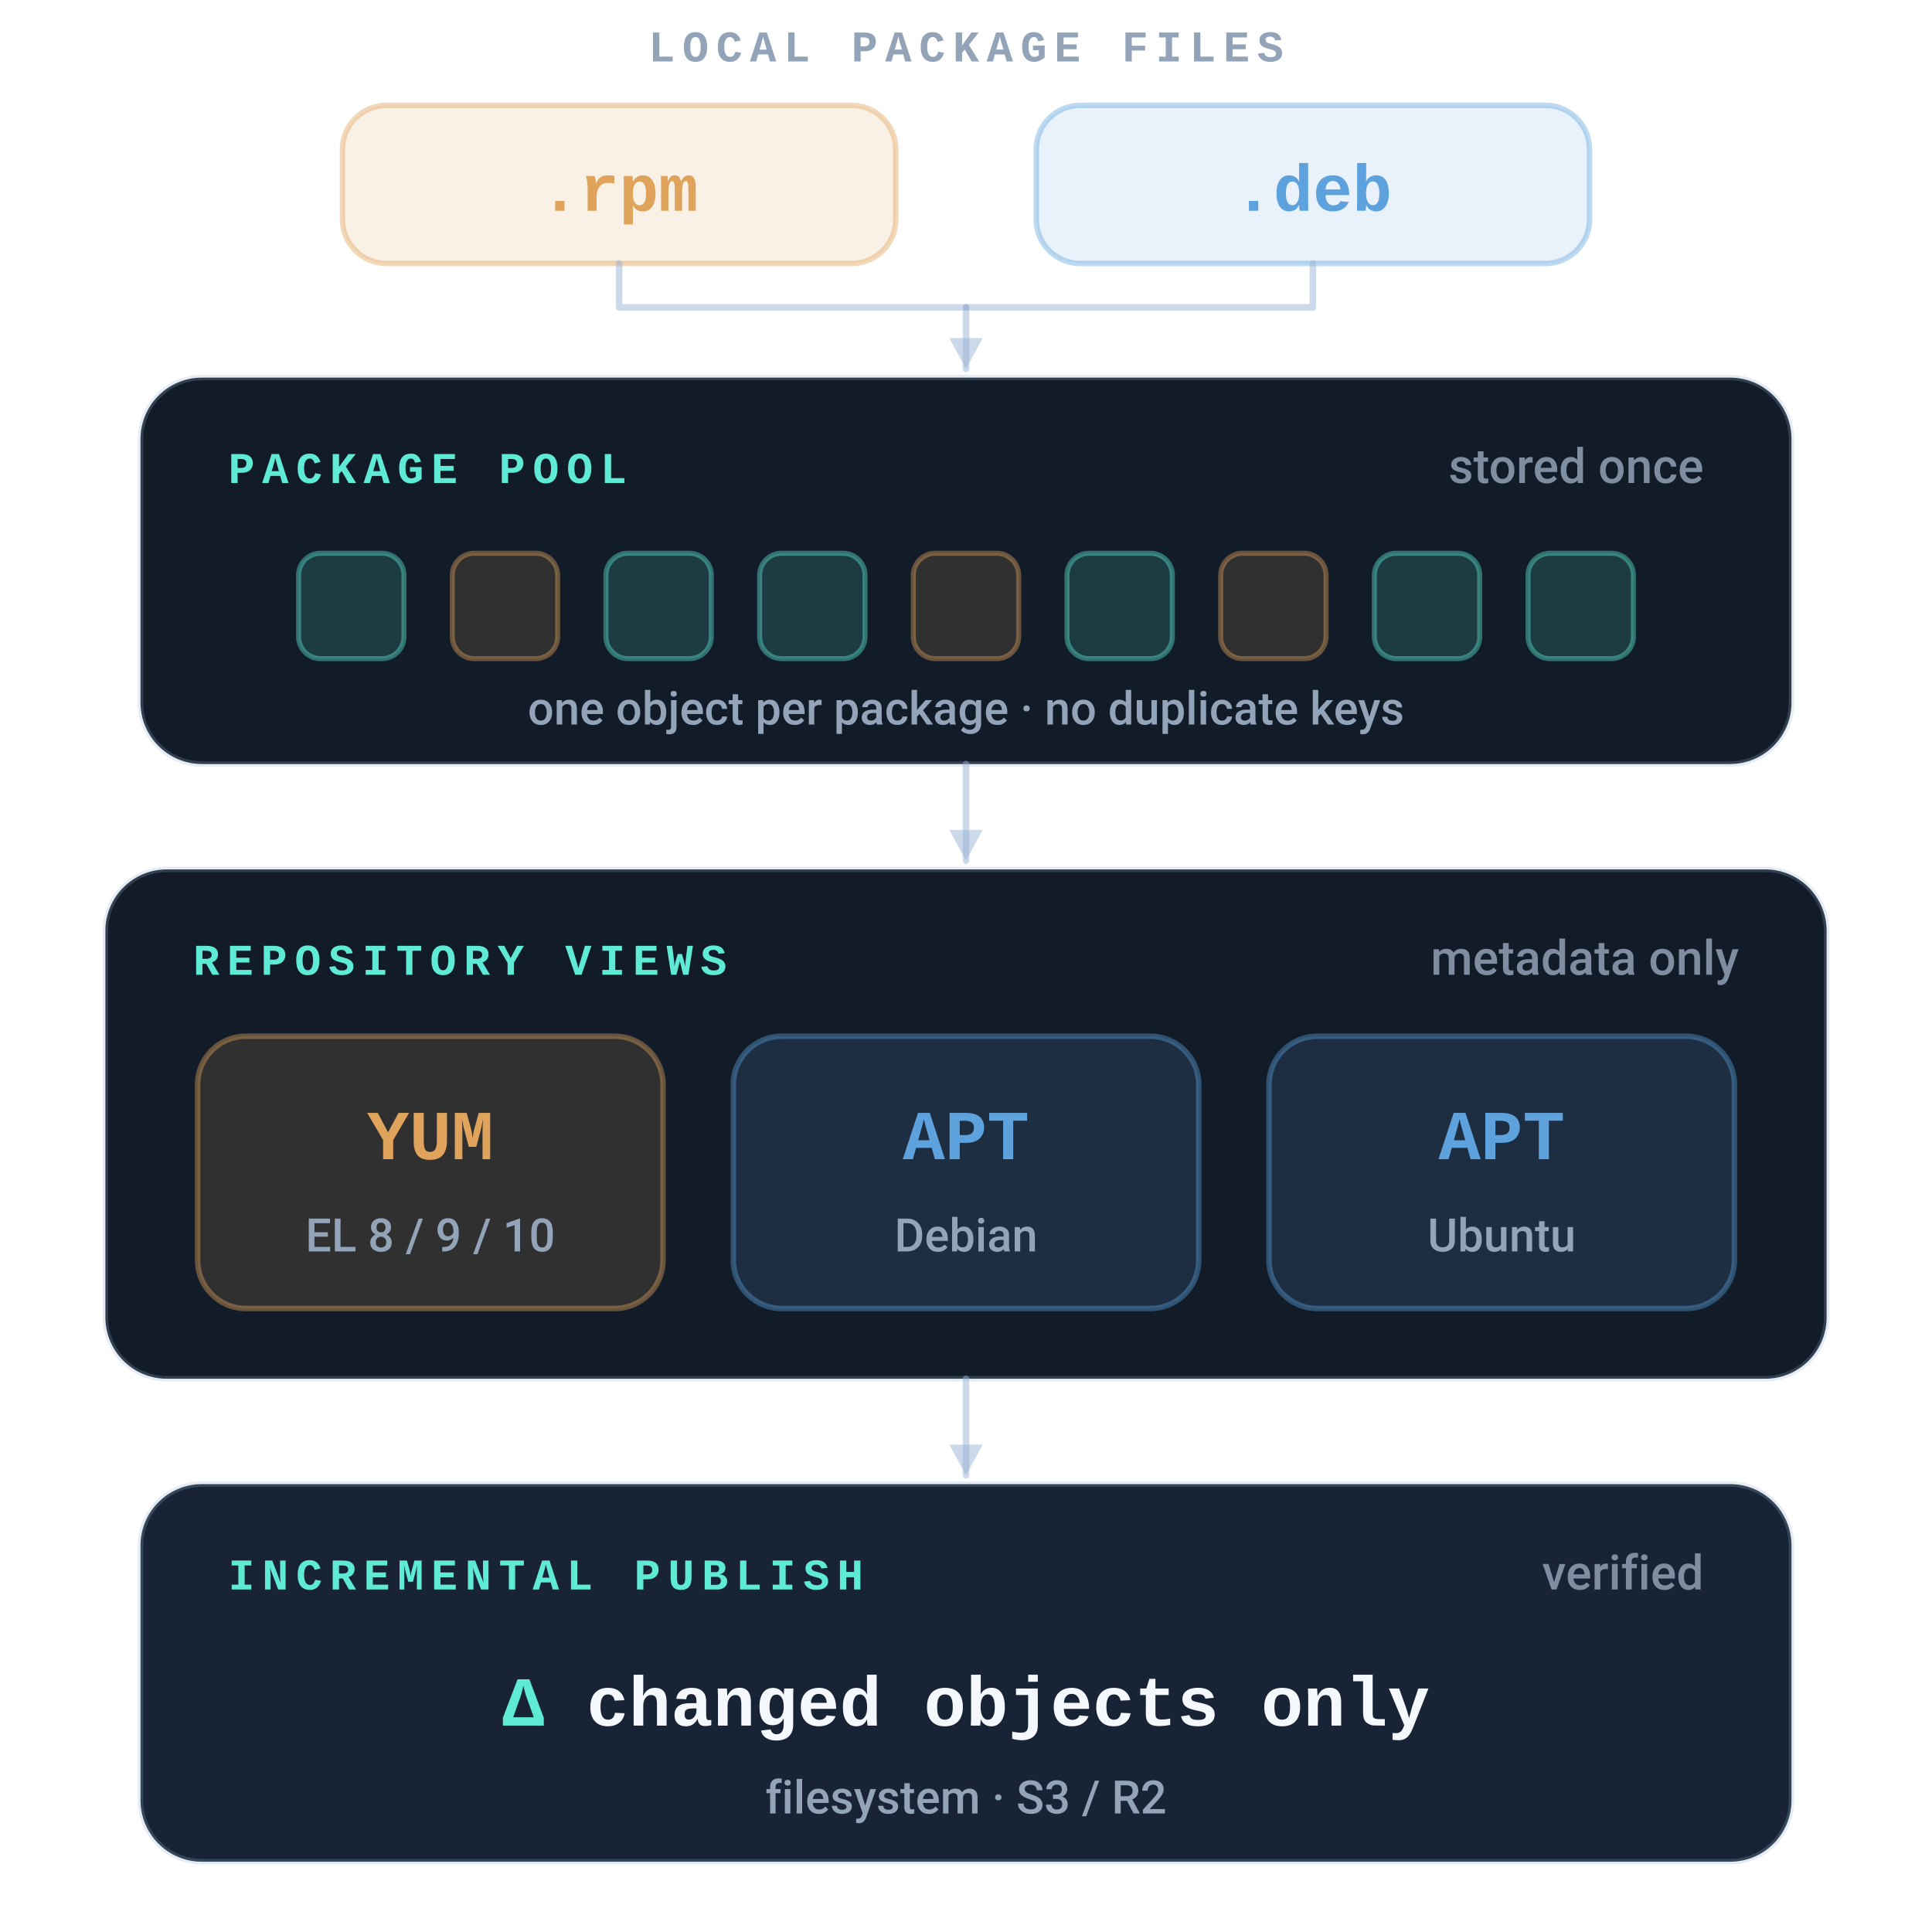
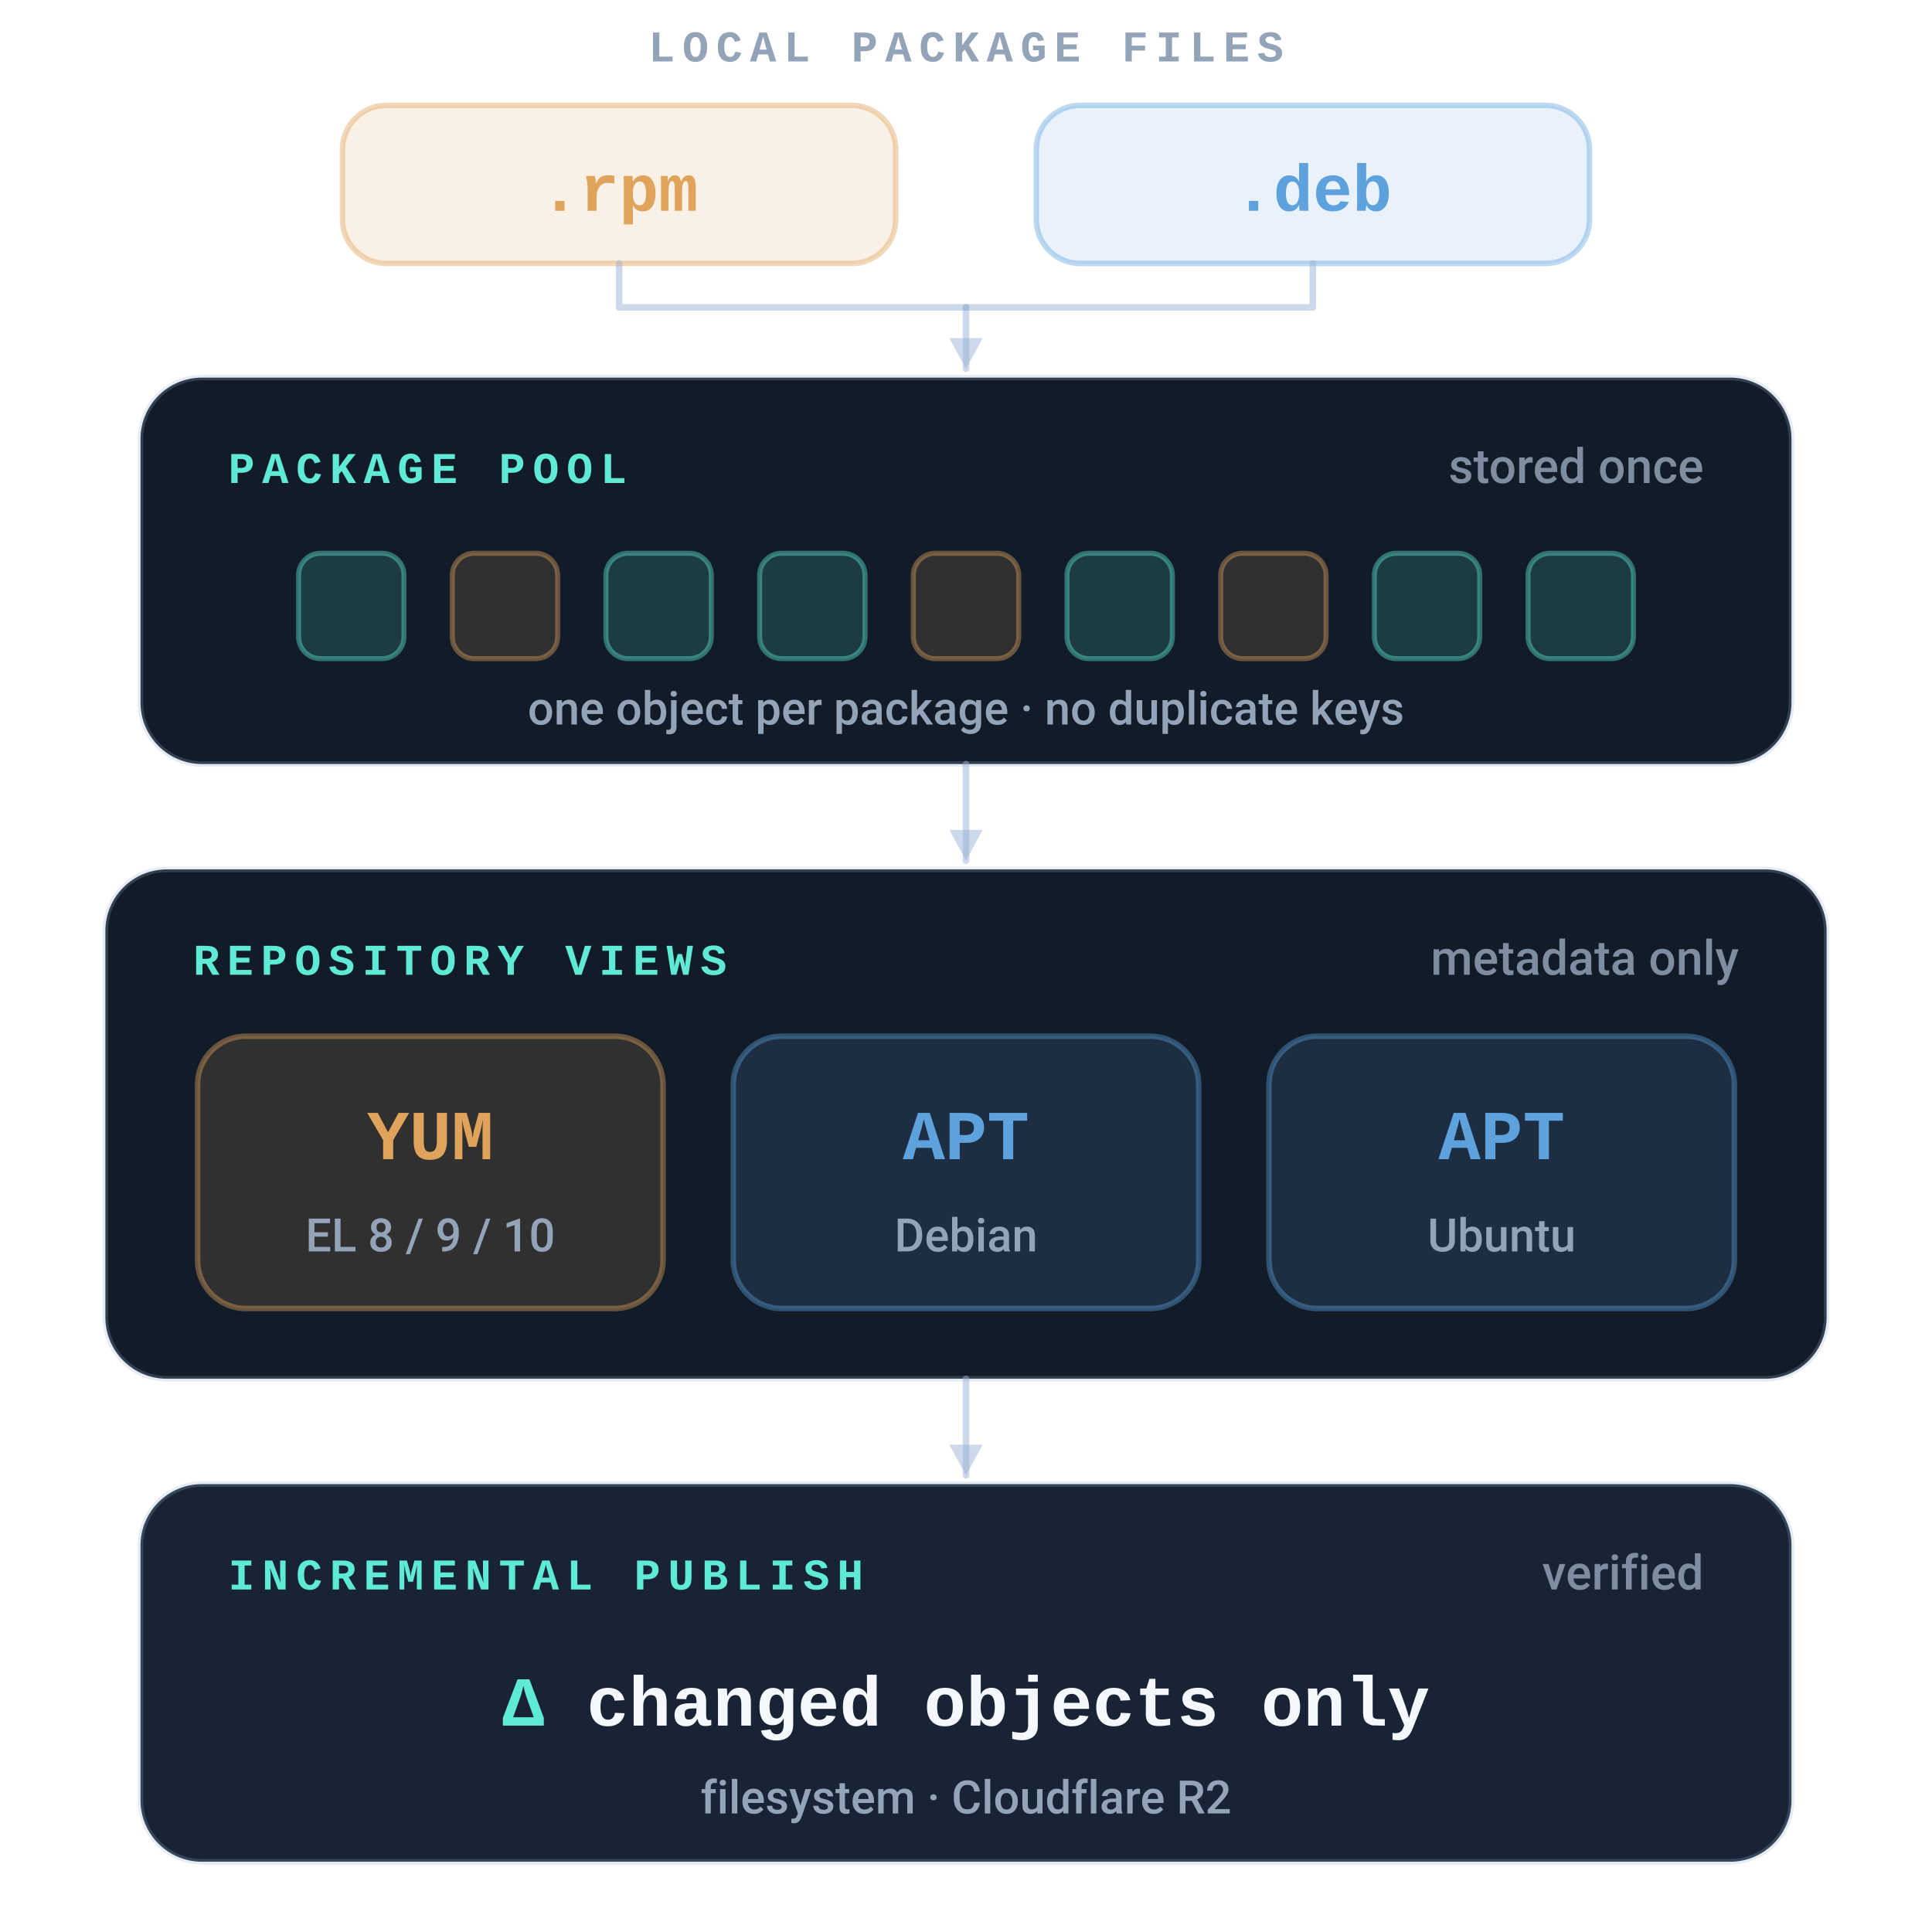
<svg xmlns="http://www.w3.org/2000/svg" width="440" height="436" viewBox="0 0 440 436" role="img" aria-labelledby="sow-arch-title" shape-rendering="geometricPrecision" text-rendering="geometricPrecision">
  <text x="220" y="14" text-anchor="middle" font-family="ui-monospace,SFMono-Regular,Menlo,Consolas,'Liberation Mono',monospace" font-size="10" font-weight="600" fill="#93a3b8" letter-spacing="1.7">LOCAL PACKAGE FILES</text>
  <rect x="78" y="24" width="126" height="36" rx="10" fill="rgba(224,163,92,0.15)" stroke="rgba(224,163,92,0.42)" stroke-width="1.25" />
  <rect x="236" y="24" width="126" height="36" rx="10" fill="rgba(93,162,221,0.14)" stroke="rgba(93,162,221,0.40)" stroke-width="1.25" />
  <text x="141" y="48" text-anchor="middle" font-family="ui-monospace,SFMono-Regular,Menlo,Consolas,'Liberation Mono',monospace" font-size="15" font-weight="700" fill="#e0a35c">.rpm</text>
  <text x="299" y="48" text-anchor="middle" font-family="ui-monospace,SFMono-Regular,Menlo,Consolas,'Liberation Mono',monospace" font-size="15" font-weight="700" fill="#5da2dd">.deb</text>
  <path d="M 141.0 60.0 L 141.0 70.0 L 220.0 70.0" fill="none" stroke="rgba(148,176,210,0.48)" stroke-width="1.5" stroke-linecap="round" stroke-linejoin="round" />
  <path d="M 299.0 60.0 L 299.0 70.0 L 220.0 70.0" fill="none" stroke="rgba(148,176,210,0.48)" stroke-width="1.5" stroke-linecap="round" stroke-linejoin="round" />
  <path d="M 220.0 70.0 L 220.0 84.0" fill="none" stroke="rgba(148,176,210,0.48)" stroke-width="1.5" stroke-linecap="round" stroke-linejoin="round" />
  <path d="M 220.0 84.0 L 216.2 77.0 L 223.8 77.0 Z" fill="rgba(148,176,210,0.48)" />
  <rect x="32" y="86" width="376" height="88" rx="14" fill="#121c29" stroke="rgba(148,176,210,0.24)" stroke-width="1.25" />
  <text x="52" y="110" text-anchor="start" font-family="ui-monospace,SFMono-Regular,Menlo,Consolas,'Liberation Mono',monospace" font-size="10" font-weight="600" fill="#5eead4" letter-spacing="1.7">PACKAGE POOL</text>
  <text x="388" y="110" text-anchor="end" font-family="ui-sans-serif,system-ui,-apple-system,'Segoe UI',Roboto,'Helvetica Neue',Arial,sans-serif" font-size="11" font-weight="500" fill="#7f8da1">stored once</text>
  <rect x="68.0" y="126" width="24" height="24" rx="5" fill="rgba(94,234,212,0.15)" stroke="rgba(94,234,212,0.42)" stroke-width="1.15" />
  <rect x="103.0" y="126" width="24" height="24" rx="5" fill="rgba(224,163,92,0.15)" stroke="rgba(224,163,92,0.42)" stroke-width="1.15" />
  <rect x="138.0" y="126" width="24" height="24" rx="5" fill="rgba(94,234,212,0.15)" stroke="rgba(94,234,212,0.42)" stroke-width="1.15" />
  <rect x="173.0" y="126" width="24" height="24" rx="5" fill="rgba(94,234,212,0.15)" stroke="rgba(94,234,212,0.42)" stroke-width="1.15" />
  <rect x="208.0" y="126" width="24" height="24" rx="5" fill="rgba(224,163,92,0.15)" stroke="rgba(224,163,92,0.42)" stroke-width="1.15" />
  <rect x="243.0" y="126" width="24" height="24" rx="5" fill="rgba(94,234,212,0.15)" stroke="rgba(94,234,212,0.42)" stroke-width="1.15" />
  <rect x="278.0" y="126" width="24" height="24" rx="5" fill="rgba(224,163,92,0.15)" stroke="rgba(224,163,92,0.42)" stroke-width="1.15" />
  <rect x="313.0" y="126" width="24" height="24" rx="5" fill="rgba(94,234,212,0.15)" stroke="rgba(94,234,212,0.42)" stroke-width="1.15" />
  <rect x="348.0" y="126" width="24" height="24" rx="5" fill="rgba(94,234,212,0.15)" stroke="rgba(94,234,212,0.42)" stroke-width="1.15" />
  <text x="220" y="165" text-anchor="middle" font-family="ui-sans-serif,system-ui,-apple-system,'Segoe UI',Roboto,'Helvetica Neue',Arial,sans-serif" font-size="10.5" font-weight="500" fill="#93a3b8">one object per package · no duplicate keys</text>
  <path d="M 220.0 174.0 L 220.0 196.0" fill="none" stroke="rgba(148,176,210,0.48)" stroke-width="1.5" stroke-linecap="round" stroke-linejoin="round" />
  <path d="M 220.0 196.0 L 216.2 189.0 L 223.8 189.0 Z" fill="rgba(148,176,210,0.48)" />
  <rect x="24" y="198" width="392" height="116" rx="14" fill="#121c29" stroke="rgba(148,176,210,0.24)" stroke-width="1.25" />
  <text x="44" y="222" text-anchor="start" font-family="ui-monospace,SFMono-Regular,Menlo,Consolas,'Liberation Mono',monospace" font-size="10" font-weight="600" fill="#5eead4" letter-spacing="1.7">REPOSITORY VIEWS</text>
  <text x="396" y="222" text-anchor="end" font-family="ui-sans-serif,system-ui,-apple-system,'Segoe UI',Roboto,'Helvetica Neue',Arial,sans-serif" font-size="11" font-weight="500" fill="#7f8da1">metadata only</text>
  <rect x="45" y="236" width="106" height="62" rx="11" fill="rgba(224,163,92,0.15)" stroke="rgba(224,163,92,0.42)" stroke-width="1.25" />
  <text x="98" y="264" text-anchor="middle" font-family="ui-monospace,SFMono-Regular,Menlo,Consolas,'Liberation Mono',monospace" font-size="16" font-weight="700" fill="#e0a35c">YUM</text>
  <text x="98" y="285" text-anchor="middle" font-family="ui-sans-serif,system-ui,-apple-system,'Segoe UI',Roboto,'Helvetica Neue',Arial,sans-serif" font-size="10.5" font-weight="500" fill="#93a3b8">EL 8 / 9 / 10</text>
  <rect x="167" y="236" width="106" height="62" rx="11" fill="rgba(93,162,221,0.14)" stroke="rgba(93,162,221,0.40)" stroke-width="1.25" />
  <text x="220" y="264" text-anchor="middle" font-family="ui-monospace,SFMono-Regular,Menlo,Consolas,'Liberation Mono',monospace" font-size="16" font-weight="700" fill="#5da2dd">APT</text>
  <text x="220" y="285" text-anchor="middle" font-family="ui-sans-serif,system-ui,-apple-system,'Segoe UI',Roboto,'Helvetica Neue',Arial,sans-serif" font-size="10.5" font-weight="500" fill="#93a3b8">Debian</text>
  <rect x="289" y="236" width="106" height="62" rx="11" fill="rgba(93,162,221,0.14)" stroke="rgba(93,162,221,0.40)" stroke-width="1.25" />
  <text x="342" y="264" text-anchor="middle" font-family="ui-monospace,SFMono-Regular,Menlo,Consolas,'Liberation Mono',monospace" font-size="16" font-weight="700" fill="#5da2dd">APT</text>
  <text x="342" y="285" text-anchor="middle" font-family="ui-sans-serif,system-ui,-apple-system,'Segoe UI',Roboto,'Helvetica Neue',Arial,sans-serif" font-size="10.5" font-weight="500" fill="#93a3b8">Ubuntu</text>
  <path d="M 220.0 314.0 L 220.0 336.0" fill="none" stroke="rgba(148,176,210,0.48)" stroke-width="1.5" stroke-linecap="round" stroke-linejoin="round" />
  <path d="M 220.0 336.0 L 216.2 329.0 L 223.8 329.0 Z" fill="rgba(148,176,210,0.48)" />
  <rect x="32" y="338" width="376" height="86" rx="14" fill="#182435" stroke="rgba(148,176,210,0.24)" stroke-width="1.25" />
  <text x="52" y="362" text-anchor="start" font-family="ui-monospace,SFMono-Regular,Menlo,Consolas,'Liberation Mono',monospace" font-size="10" font-weight="600" fill="#5eead4" letter-spacing="1.7">INCREMENTAL PUBLISH</text>
  <text x="388" y="362" text-anchor="end" font-family="ui-sans-serif,system-ui,-apple-system,'Segoe UI',Roboto,'Helvetica Neue',Arial,sans-serif" font-size="11" font-weight="500" fill="#7f8da1">verified</text>
  <text x="220" y="393" text-anchor="middle" font-family="ui-monospace,SFMono-Regular,Menlo,Consolas,'Liberation Mono',monospace" font-size="16" font-weight="700" fill="#f4f8fc">
    <tspan fill="#5eead4">Δ</tspan> changed objects only</text>
-   <text x="220" y="413" text-anchor="middle" font-family="ui-sans-serif,system-ui,-apple-system,'Segoe UI',Roboto,'Helvetica Neue',Arial,sans-serif" font-size="10.5" font-weight="500" fill="#93a3b8">filesystem · S3 / R2</text>
+   <text x="220" y="413" text-anchor="middle" font-family="ui-sans-serif,system-ui,-apple-system,'Segoe UI',Roboto,'Helvetica Neue',Arial,sans-serif" font-size="10.5" font-weight="500" fill="#93a3b8">filesystem · Cloudflare R2</text>
</svg>
